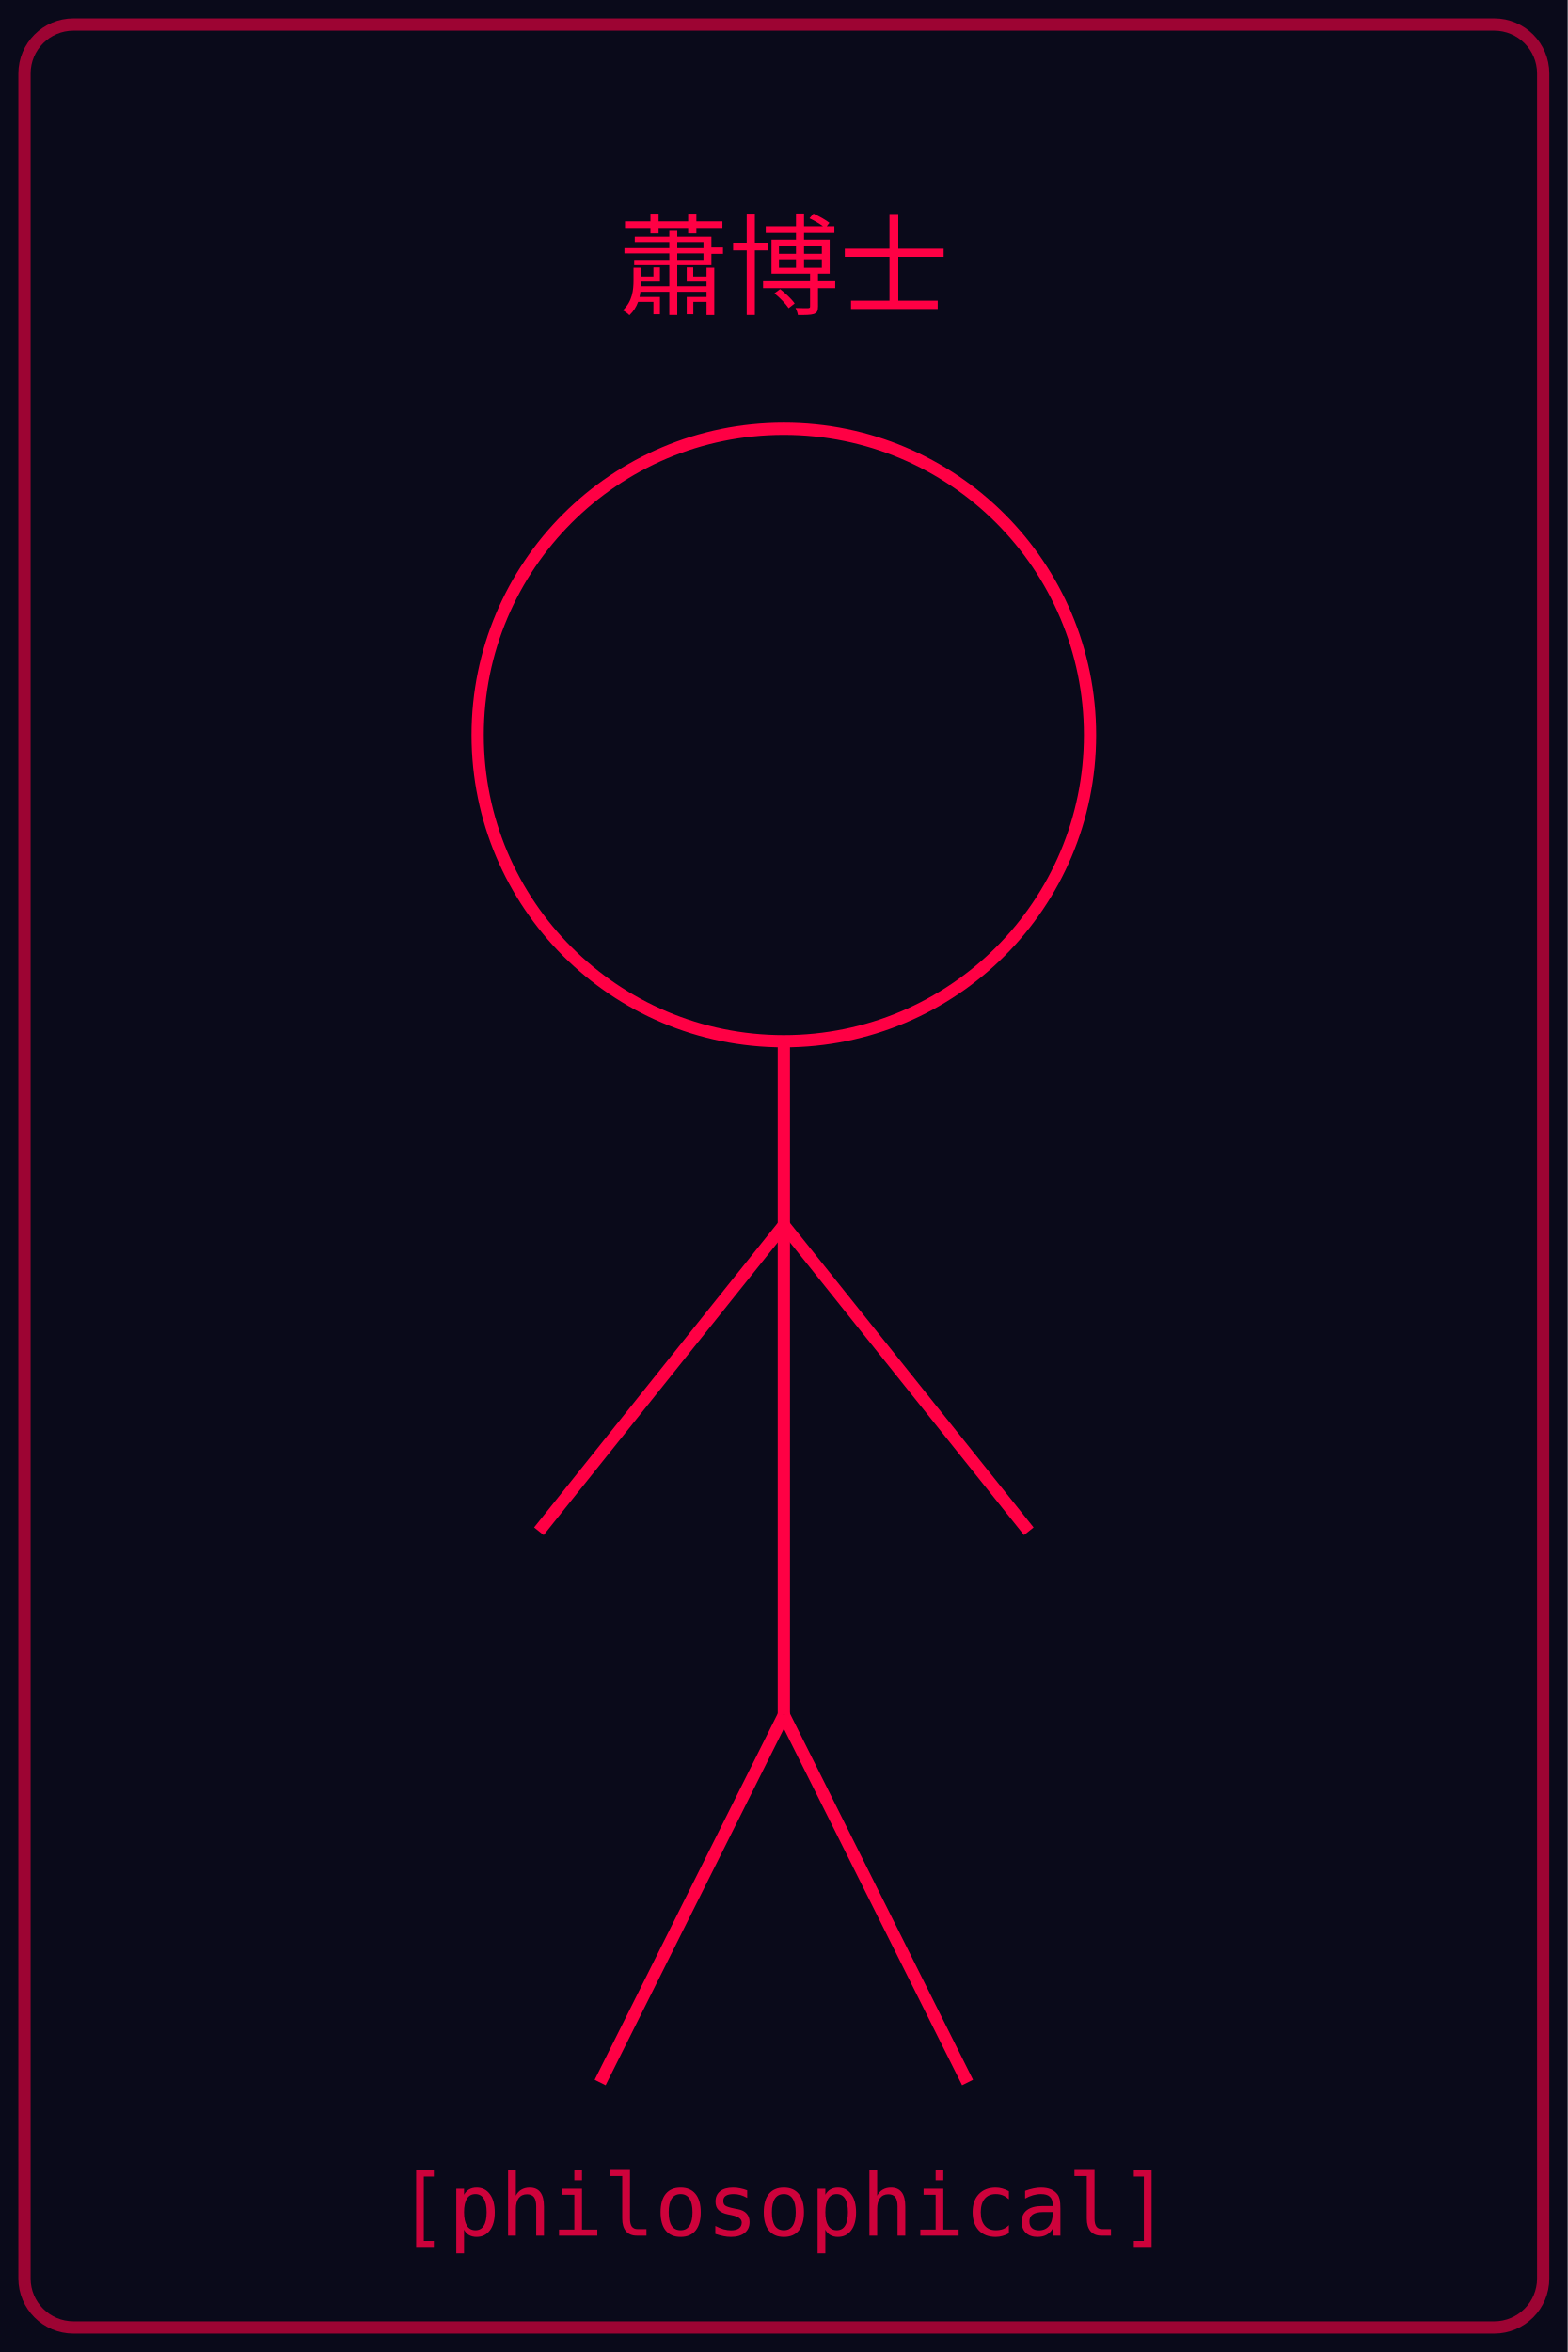
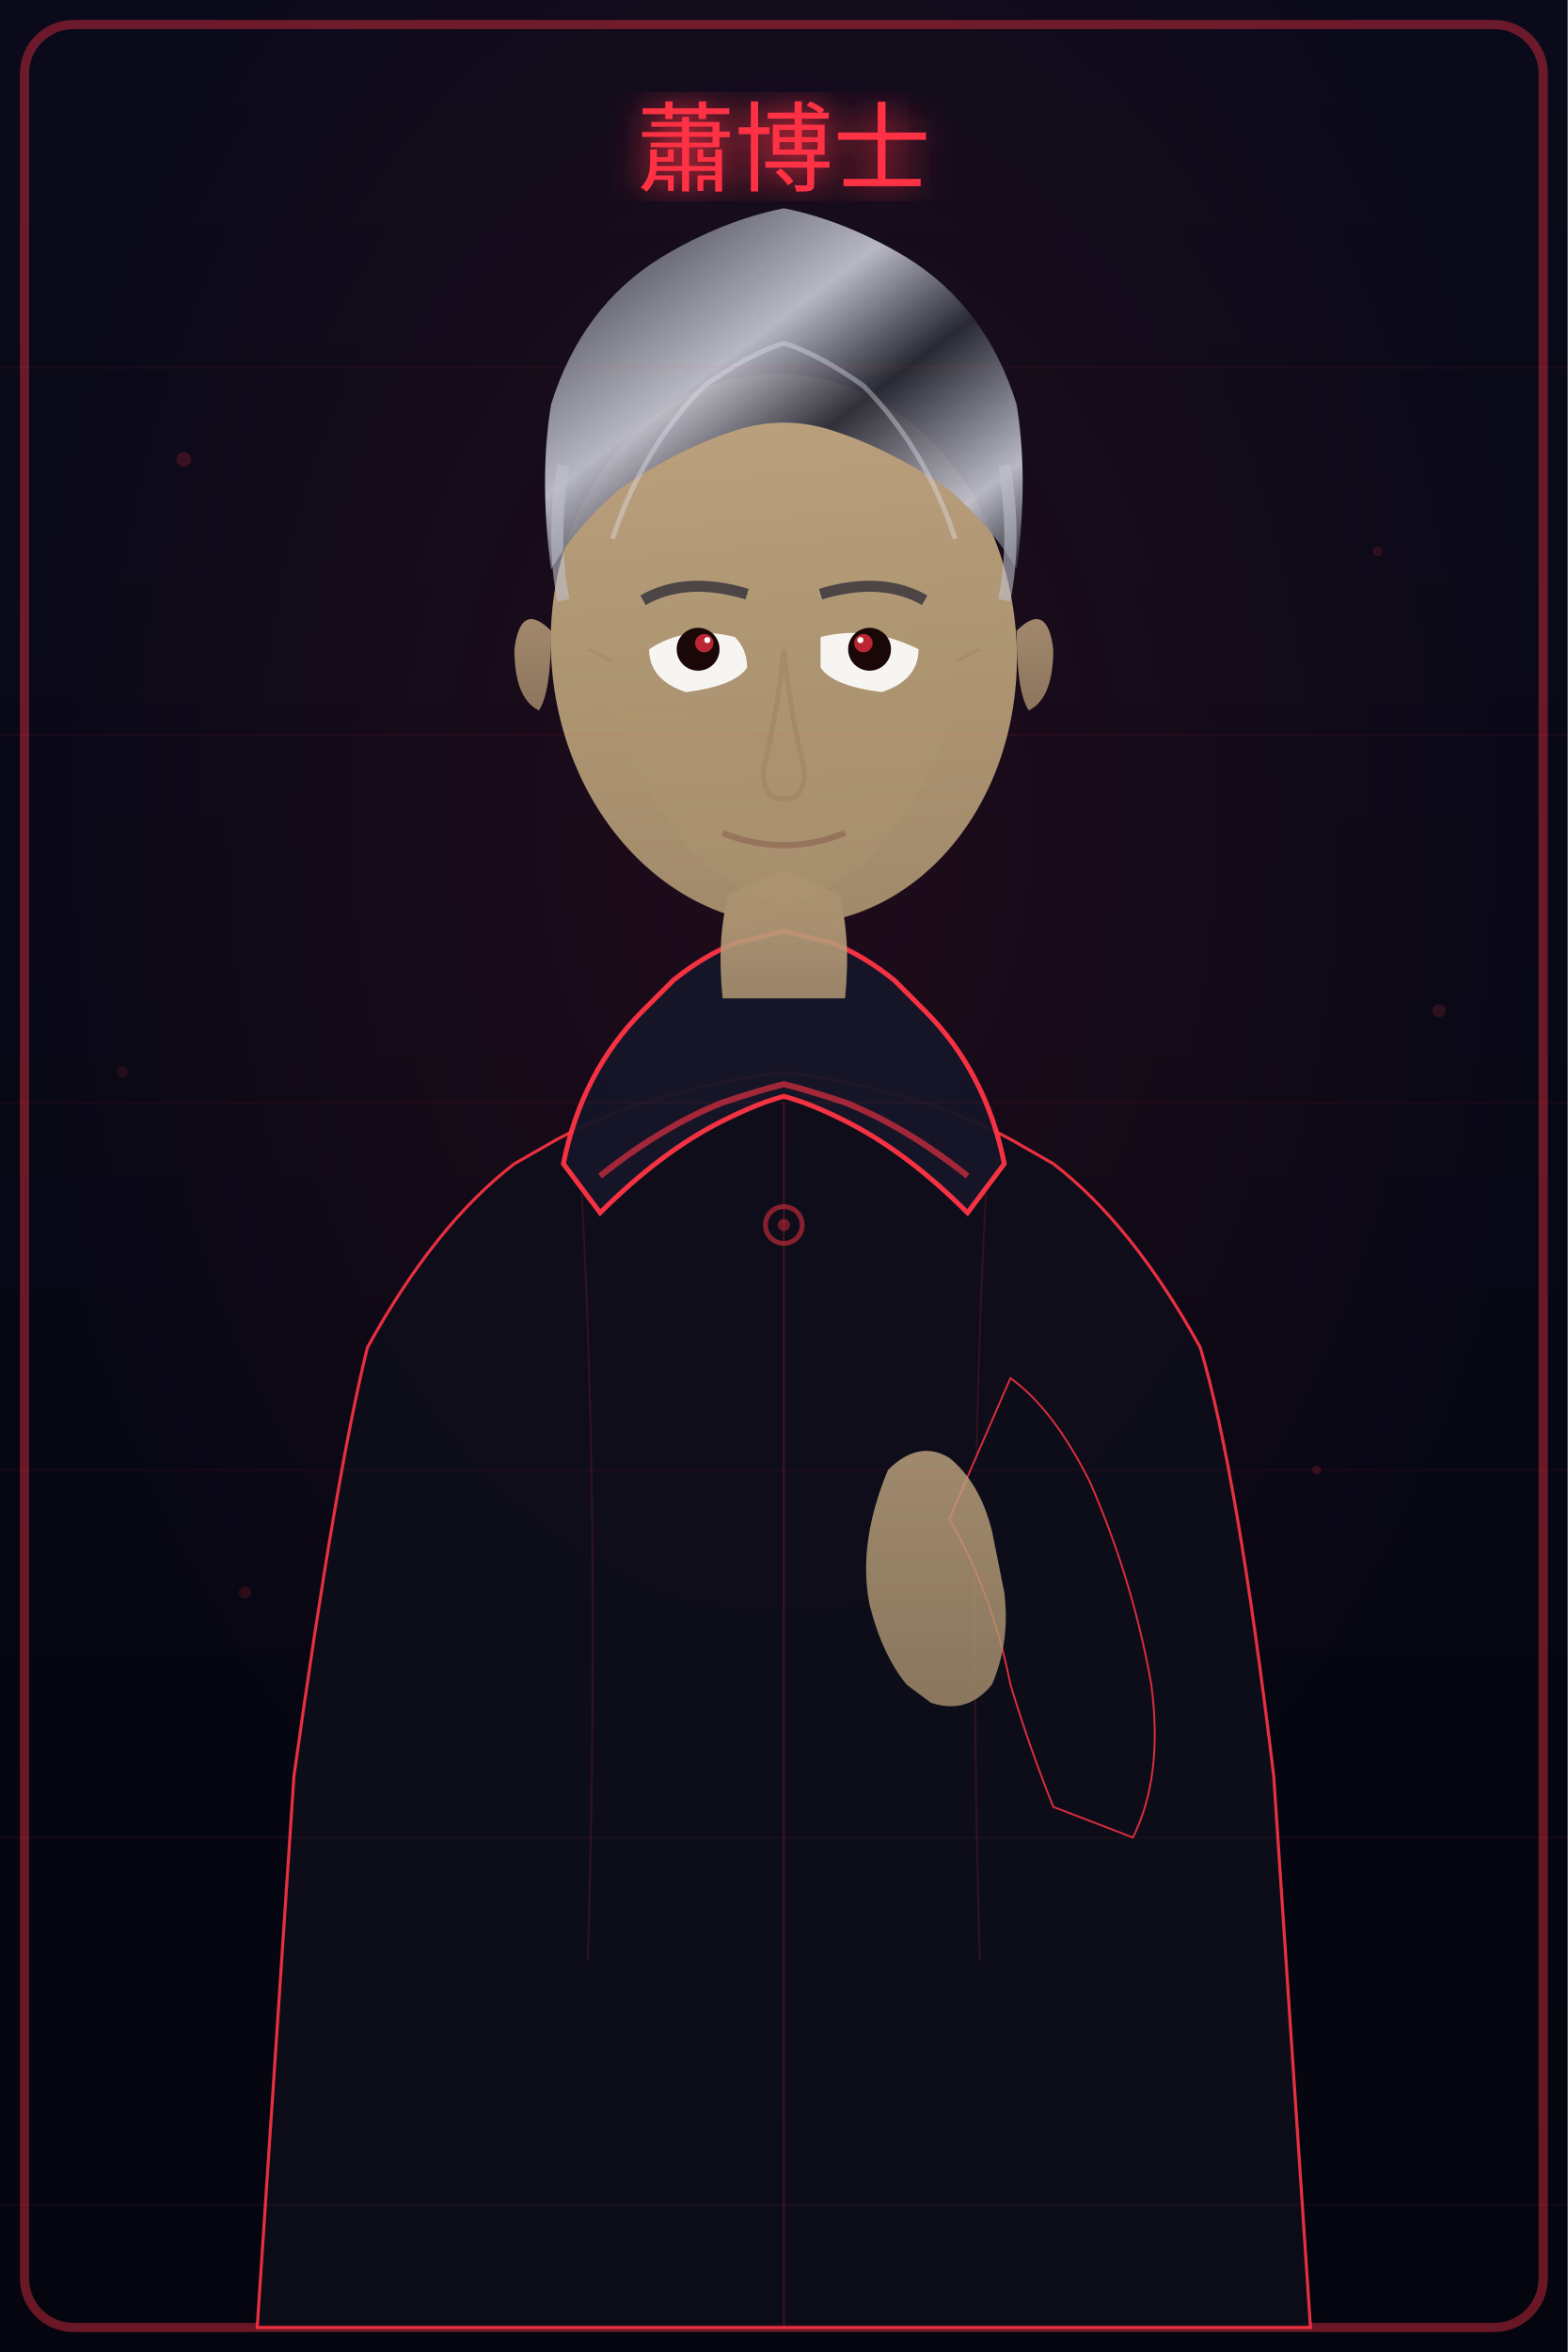
<svg xmlns="http://www.w3.org/2000/svg" width="256" height="384" viewBox="0 0 256 384">
-   <rect width="256" height="384" fill="#0a0a1a" />
-   <rect x="4" y="4" width="248" height="376" rx="8" fill="none" stroke="#ff0044" stroke-width="2" opacity="0.6" />
-   <circle cx="128" cy="120" r="50" fill="none" stroke="#ff0044" stroke-width="2" />
-   <line x1="128" y1="170" x2="128" y2="280" stroke="#ff0044" stroke-width="2" />
-   <line x1="128" y1="200" x2="88" y2="250" stroke="#ff0044" stroke-width="2" />
-   <line x1="128" y1="200" x2="168" y2="250" stroke="#ff0044" stroke-width="2" />
-   <line x1="128" y1="280" x2="98" y2="340" stroke="#ff0044" stroke-width="2" />
-   <line x1="128" y1="280" x2="158" y2="340" stroke="#ff0044" stroke-width="2" />
-   <text x="128" y="50" font-family="monospace" font-size="18" fill="#ff0044" text-anchor="middle">蕭博士</text>
-   <text x="128" y="365" font-family="monospace" font-size="14" fill="#ff0044" text-anchor="middle" opacity="0.8">[philosophical]</text>
+   <defs>
+     <linearGradient id="dp_bg" x1="0" y1="0" x2="0" y2="1">
+       <stop offset="0%" stop-color="#0a0a1a" />
+       <stop offset="100%" stop-color="#050510" />
+     </linearGradient>
+     <linearGradient id="dp_skin" x1="0" y1="0" x2="0" y2="1">
+       <stop offset="0%" stop-color="#c4a882" />
+       <stop offset="100%" stop-color="#a8906e" />
+     </linearGradient>
+     <linearGradient id="dp_hair" x1="0" y1="0" x2="1" y2="1">
+       <stop offset="0%" stop-color="#2a2a35" />
+       <stop offset="40%" stop-color="#c0c0cc" />
+       <stop offset="60%" stop-color="#2a2a35" />
+       <stop offset="85%" stop-color="#c0c0cc" />
+       <stop offset="100%" stop-color="#2a2a35" />
+     </linearGradient>
+     <radialGradient id="dp_glow" cx="0.5" cy="0.35" r="0.5">
+       <stop offset="0%" stop-color="#ff3344" stop-opacity="0.1" />
+       <stop offset="100%" stop-color="#ff3344" stop-opacity="0" />
+     </radialGradient>
+     <filter id="dp_neon">
+       <feGaussianBlur stdDeviation="3" result="blur" />
+       <feMerge>
+         <feMergeNode in="blur" />
+         <feMergeNode in="SourceGraphic" />
+       </feMerge>
+     </filter>
+   </defs>
+   <rect width="256" height="384" fill="url(#dp_bg)" />
+   <rect width="256" height="384" fill="url(#dp_glow)" />
+   <rect x="4" y="4" width="248" height="376" rx="8" fill="none" stroke="#ff3344" stroke-width="1.5" opacity="0.4" />
+   <text x="128" y="30" font-family="monospace" font-size="16" fill="#ff3344" text-anchor="middle" filter="url(#dp_neon)">蕭博士</text>
+   <path d="M60,220 Q55,240 48,290 L42,380 H214 L208,290 Q202,240 196,220 Q185,200 172,190 L165,186 Q150,178 128,175 Q106,178 91,186 L84,190 Q71,200 60,220 Z" fill="#0d0d1a" stroke="#ff3344" stroke-width="0.5" opacity="0.9" />
+   <path d="M128,180 L128,380" fill="none" stroke="#ff3344" stroke-width="0.3" opacity="0.2" />
+   <path d="M95,195 Q98,250 96,320" fill="none" stroke="#ff3344" stroke-width="0.3" opacity="0.15" />
+   <path d="M161,195 Q158,250 160,320" fill="none" stroke="#ff3344" stroke-width="0.3" opacity="0.15" />
+   <path d="M155,248 Q162,260 165,275 Q168,285 172,295 L185,300 Q190,290 188,275 Q185,258 178,242 Q172,230 165,225 Z" fill="#0d0d1a" stroke="#ff3344" stroke-width="0.3" opacity="0.85" />
+   <path d="M145,240 Q150,235 155,238 Q160,242 162,250 L164,260 Q165,268 162,275 Q158,280 152,278 L148,275 Q144,270 142,262 Q140,252 145,240 Z" fill="url(#dp_skin)" opacity="0.8" />
+   <path d="M92,190 Q95,175 105,165 L110,160 Q115,156 120,154 L128,152 L136,154 Q141,156 146,160 L151,165 Q161,175 164,190 L158,198 Q148,188 138,183 Q132,180 128,179 Q124,180 118,183 Q108,188 98,198 Z" fill="#151528" stroke="#ff3344" stroke-width="0.8" opacity="0.95" />
+   <path d="M98,192 Q108,184 118,180 Q124,178 128,177 Q132,178 138,180 Q148,184 158,192" fill="none" stroke="#ff3344" stroke-width="1" opacity="0.6" />
+   <path d="M118,163 Q117,153 119,146 L128,142 L137,146 Q139,153 138,163" fill="url(#dp_skin)" opacity="0.9" />
+   <ellipse cx="128" cy="106" rx="38" ry="45" fill="url(#dp_skin)" opacity="0.95" transform="rotate(-5, 128, 106)" />
+   <path d="M100,116 Q105,131 115,141 Q122,146 128,148 Q134,146 141,141 Q151,131 156,116" fill="#b09870" opacity="0.3" />
+   <path d="M106,106 Q112,102 120,104 Q122,106 122,109 Q120,112 112,113 Q106,111 106,106 Z" fill="#ffffff" opacity="0.9" />
+   <circle cx="114" cy="106" r="3.5" fill="#1a0808" />
+   <circle cx="115" cy="105" r="1.5" fill="#ff3344" opacity="0.7" />
+   <circle cx="115.5" cy="104.5" r="0.5" fill="#ffffff" />
+   <path d="M134,104 Q142,102 150,106 Q150,111 144,113 Q136,112 134,109 Q134,106 134,104 Z" fill="#ffffff" opacity="0.9" />
+   <circle cx="142" cy="106" r="3.5" fill="#1a0808" />
+   <circle cx="141" cy="105" r="1.5" fill="#ff3344" opacity="0.7" />
+   <circle cx="140.5" cy="104.5" r="0.5" fill="#ffffff" />
+   <path d="M105,98 Q112,94 122,97" fill="none" stroke="#2a2a35" stroke-width="1.8" opacity="0.75" />
+   <path d="M134,97 Q144,94 151,98" fill="none" stroke="#2a2a35" stroke-width="1.8" opacity="0.75" />
+   <path d="M100,108 L96,106" fill="none" stroke="#a08060" stroke-width="0.5" opacity="0.4" />
+   <path d="M156,108 L160,106" fill="none" stroke="#a08060" stroke-width="0.5" opacity="0.4" />
+   <path d="M128,106 Q127,116 125,124 Q124,128 126,130 Q128,131 130,130 Q132,128 131,124 Q129,116 128,106" fill="none" stroke="#a08060" stroke-width="0.8" opacity="0.5" />
+   <path d="M118,136 Q123,138 128,138 Q133,138 138,136" fill="none" stroke="#8a6050" stroke-width="1" opacity="0.6" />
+   <path d="M90,93 Q88,78 90,66 Q95,50 108,42 Q118,36 128,34 Q138,36 148,42 Q161,50 166,66 Q168,78 166,93 Q162,86 155,80 Q145,73 135,70 Q128,68 121,70 Q111,73 101,80 Q94,86 90,93 Z" fill="url(#dp_hair)" opacity="0.95" />
+   <path d="M100,88 Q105,73 115,63 Q122,58 128,56" fill="none" stroke="#e0e0ee" stroke-width="0.8" opacity="0.4" />
+   <path d="M156,88 Q151,73 141,63 Q134,58 128,56" fill="none" stroke="#e0e0ee" stroke-width="0.8" opacity="0.4" />
+   <path d="M92,98 Q90,88 92,76" fill="none" stroke="#c0c0cc" stroke-width="2" opacity="0.6" />
+   <path d="M164,98 Q166,88 164,76" fill="none" stroke="#c0c0cc" stroke-width="2" opacity="0.6" />
+   <path d="M90,103 Q85,98 84,106 Q84,114 88,116 Q90,113 90,103 Z" fill="url(#dp_skin)" opacity="0.8" />
+   <path d="M166,103 Q171,98 172,106 Q172,114 168,116 Q166,113 166,103 Z" fill="url(#dp_skin)" opacity="0.8" />
+   <circle cx="128" cy="200" r="3" fill="none" stroke="#ff3344" stroke-width="0.8" opacity="0.5" />
+   <circle cx="128" cy="200" r="1" fill="#ff3344" opacity="0.4" />
+   <circle cx="30" cy="75" r="1.2" fill="#ff3344" opacity="0.18" />
+   <circle cx="225" cy="90" r="0.8" fill="#ff3344" opacity="0.14" />
+   <circle cx="40" cy="260" r="1" fill="#ff3344" opacity="0.14" />
+   <circle cx="215" cy="240" r="0.7" fill="#ff3344" opacity="0.18" />
+   <circle cx="20" cy="175" r="0.9" fill="#ff3344" opacity="0.1" />
+   <circle cx="235" cy="165" r="1.1" fill="#ff3344" opacity="0.14" />
+   <line x1="0" y1="60" x2="256" y2="60" stroke="#ff3344" stroke-width="0.3" opacity="0.06" />
+   <line x1="0" y1="120" x2="256" y2="120" stroke="#ff3344" stroke-width="0.3" opacity="0.06" />
+   <line x1="0" y1="180" x2="256" y2="180" stroke="#ff3344" stroke-width="0.3" opacity="0.06" />
+   <line x1="0" y1="240" x2="256" y2="240" stroke="#ff3344" stroke-width="0.3" opacity="0.06" />
+   <line x1="0" y1="300" x2="256" y2="300" stroke="#ff3344" stroke-width="0.3" opacity="0.06" />
+   <line x1="0" y1="360" x2="256" y2="360" stroke="#ff3344" stroke-width="0.3" opacity="0.06" />
</svg>
